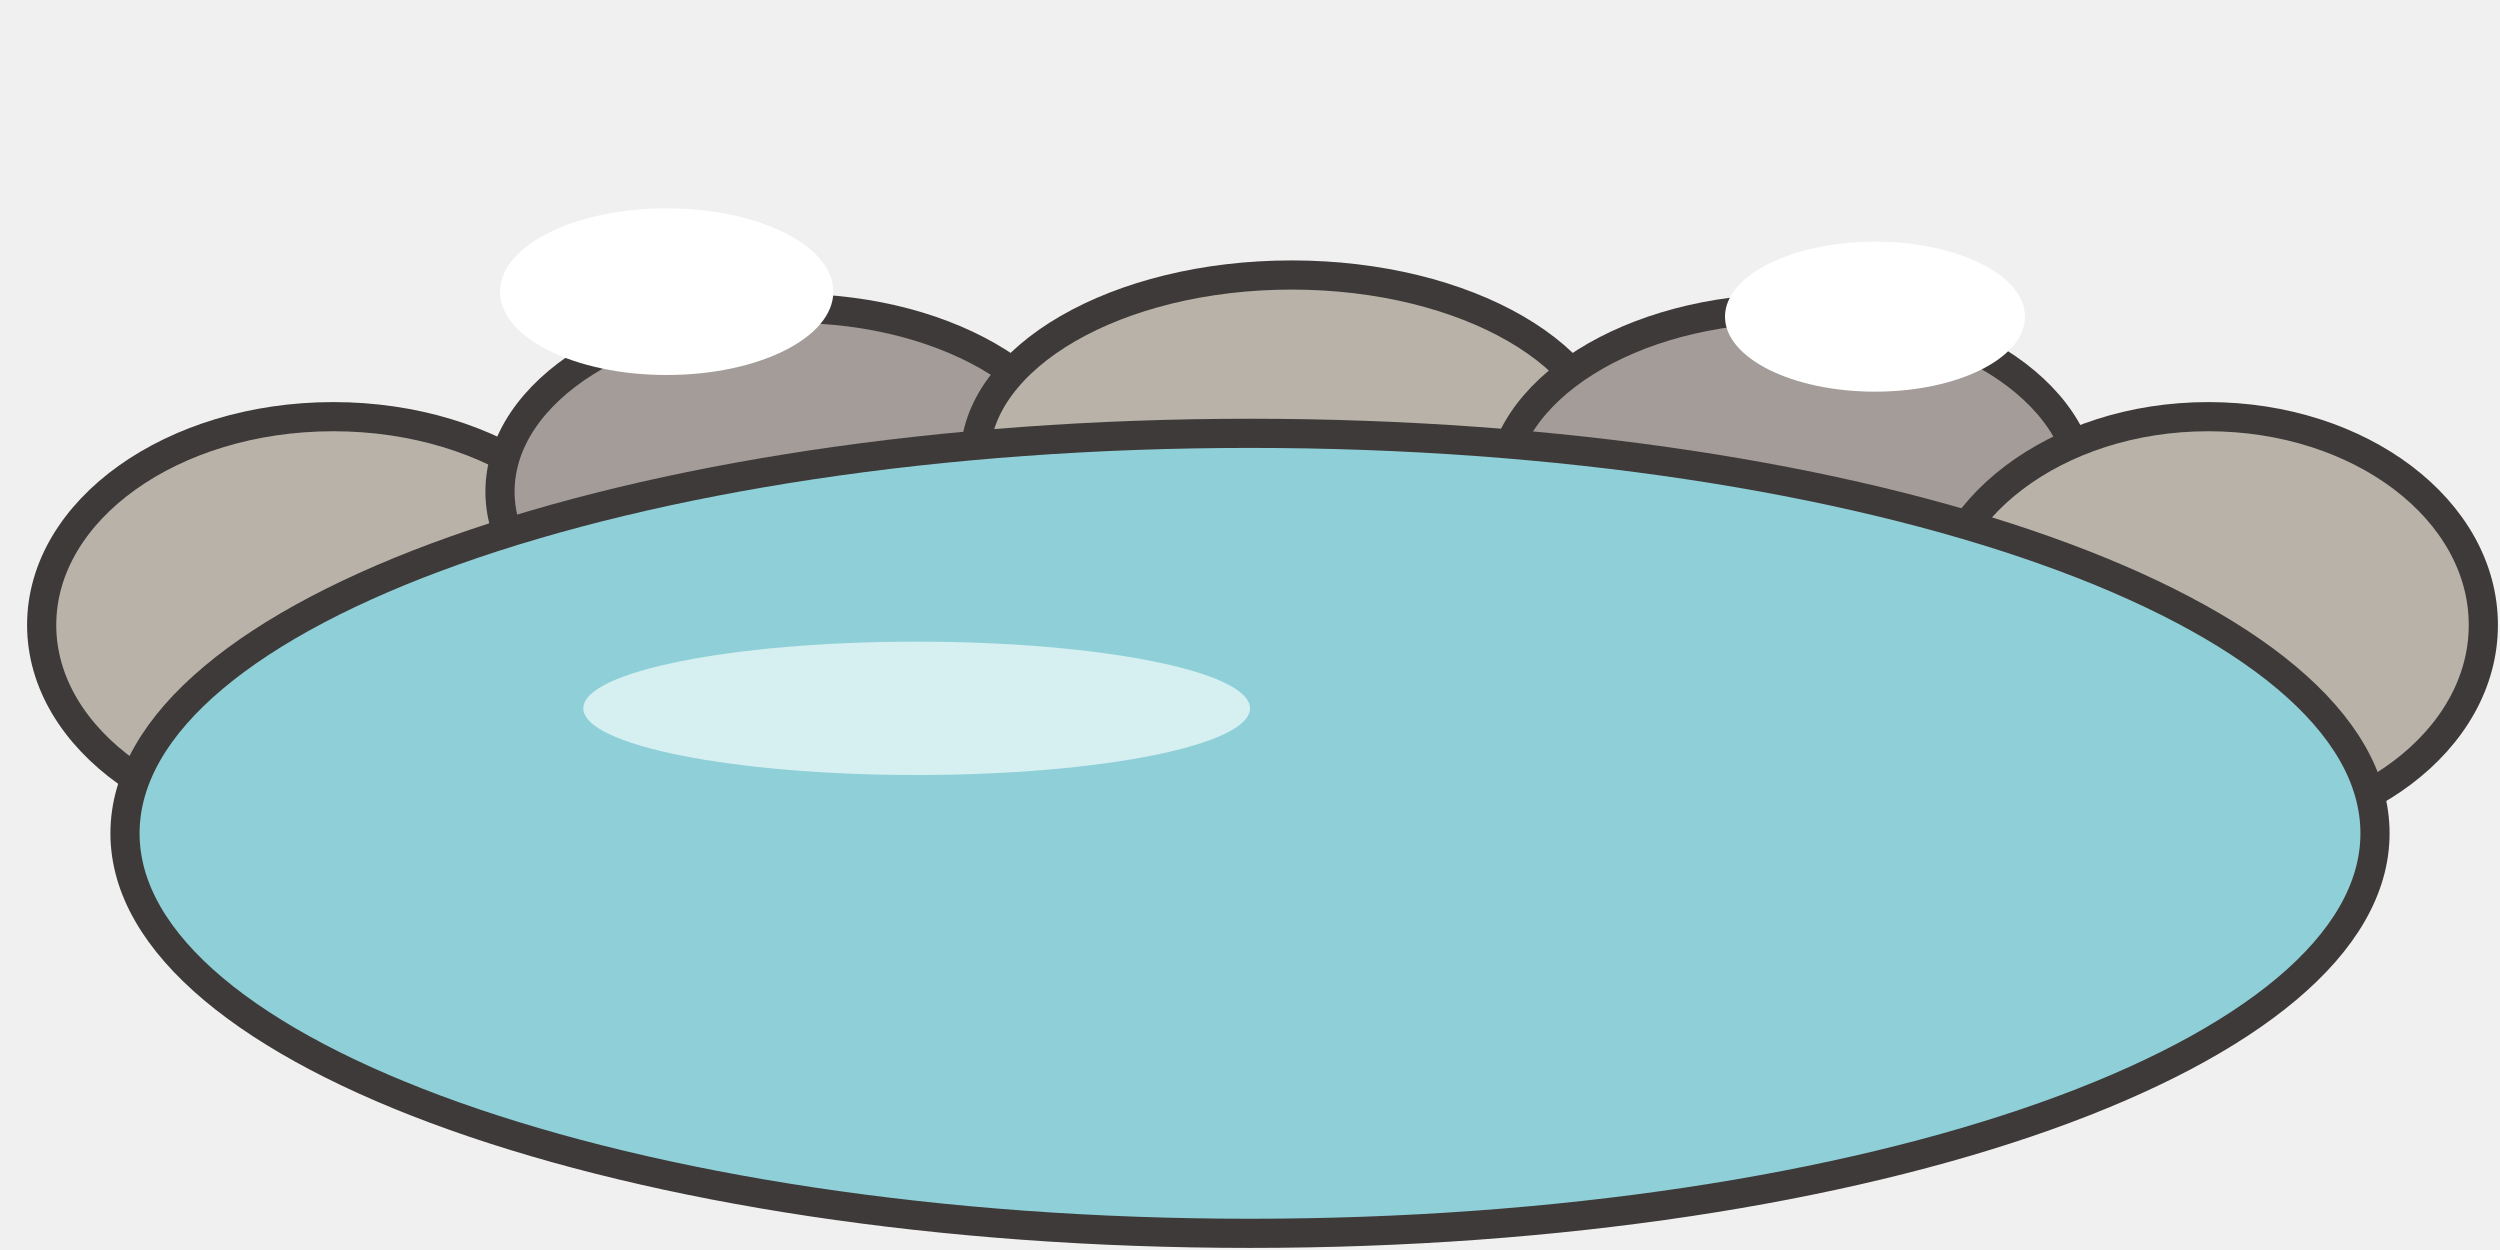
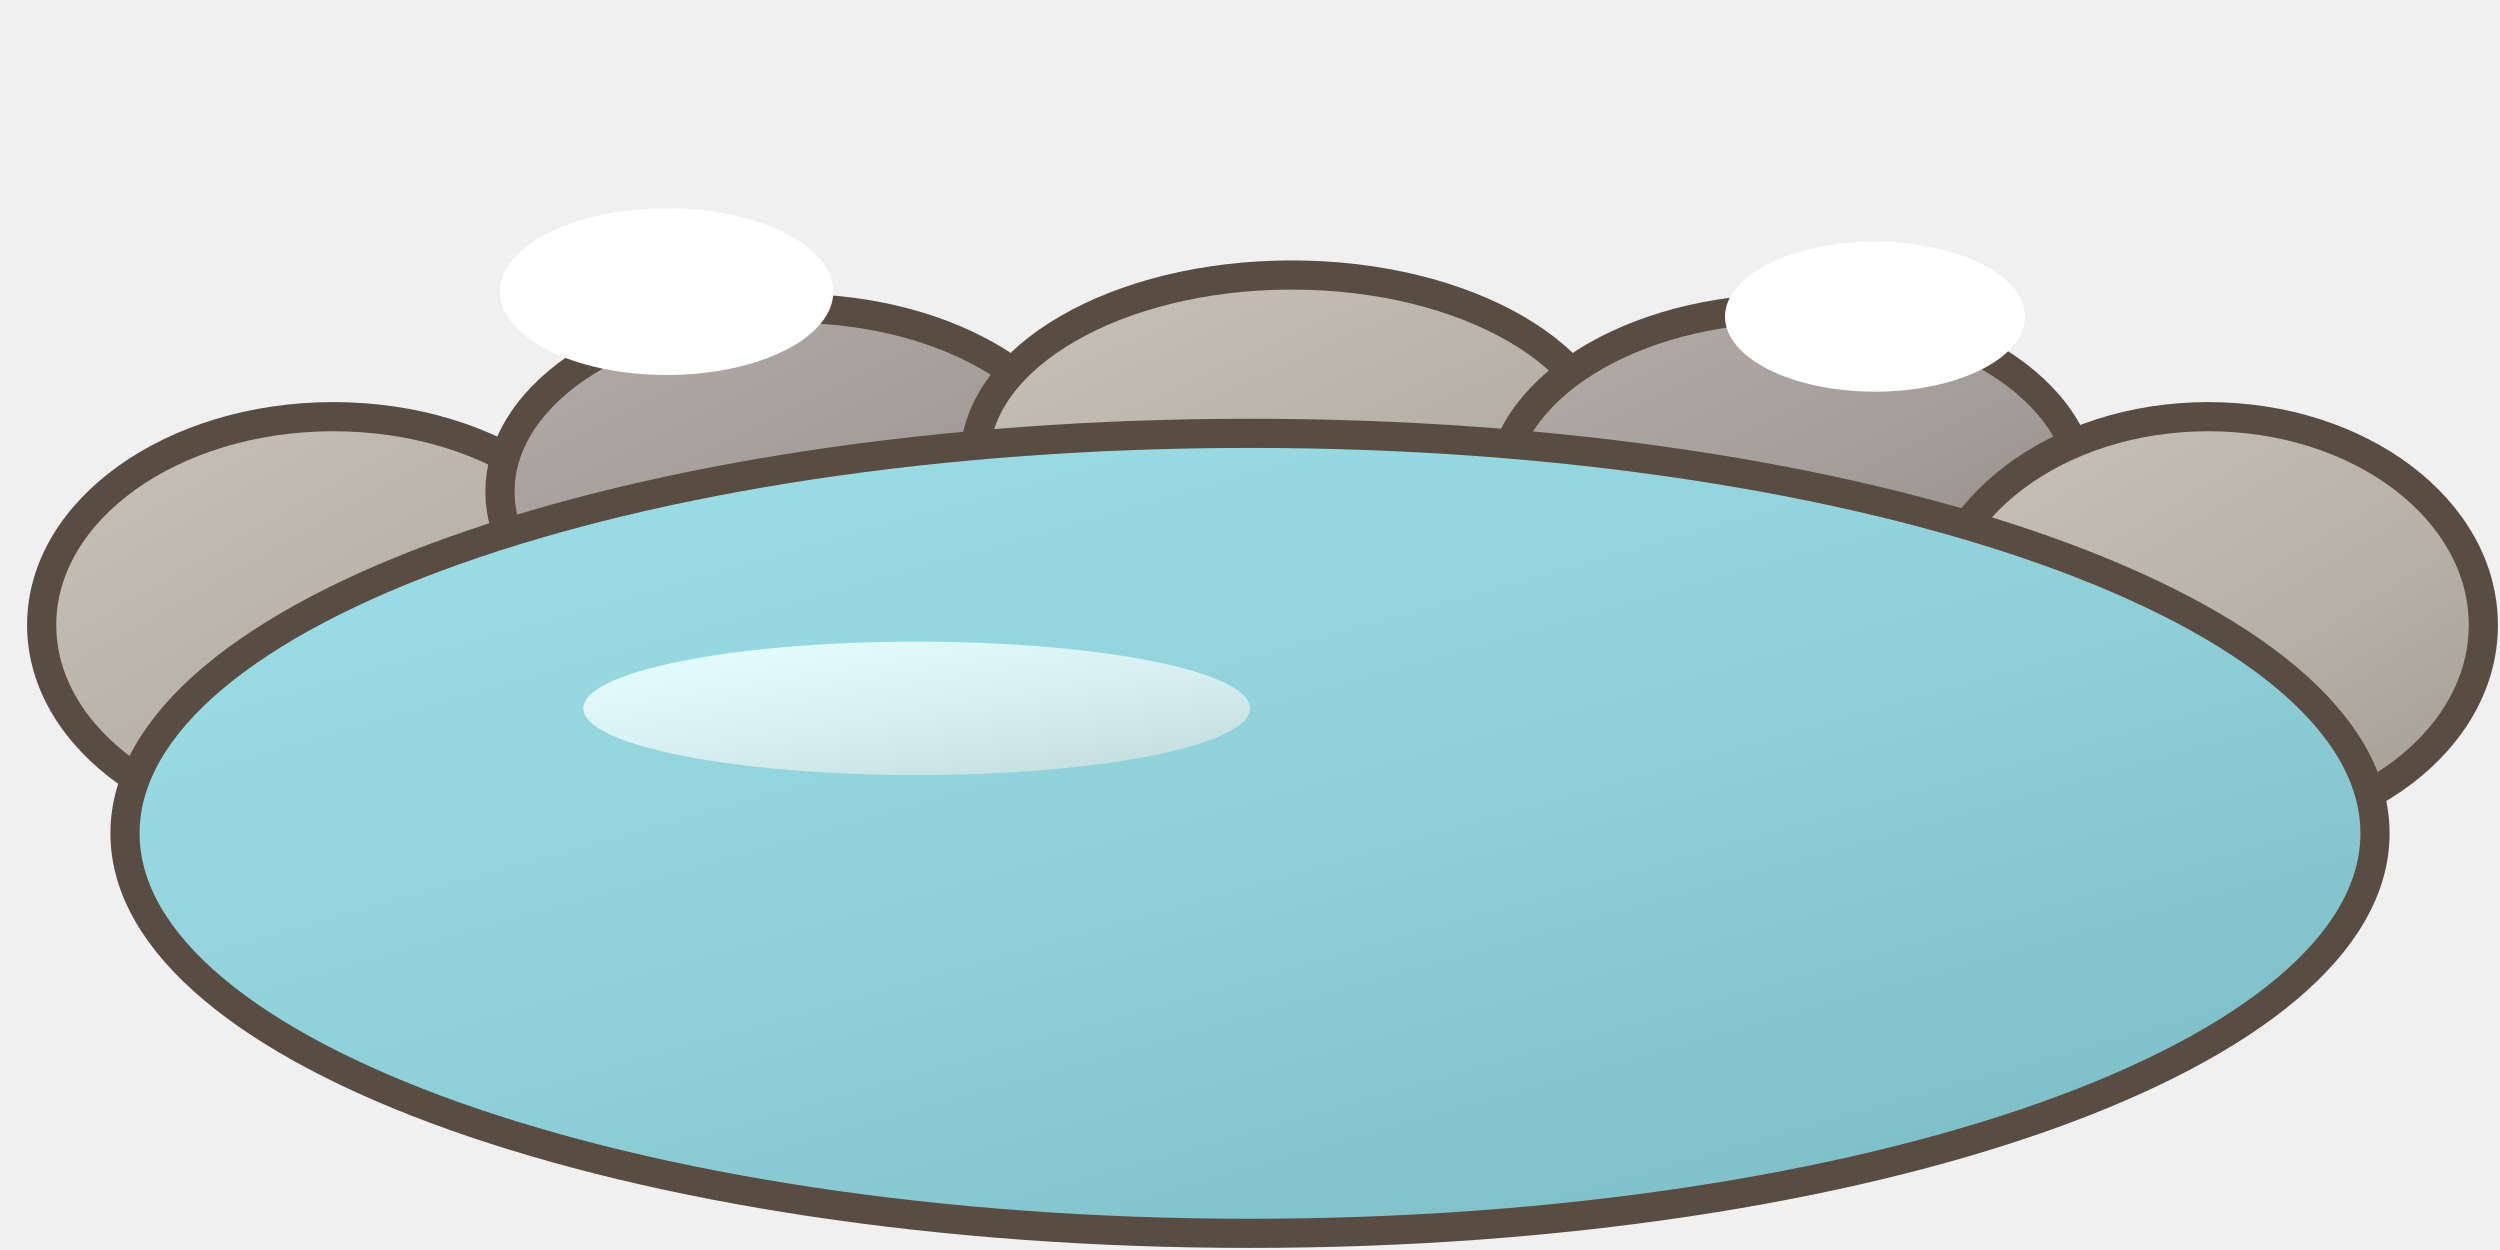
<svg xmlns="http://www.w3.org/2000/svg" viewBox="0 0 600 300" width="600" height="300">
-   <g stroke="#3E3A39" stroke-width="7" stroke-linejoin="round">
-     <ellipse cx="80" cy="150" rx="70" ry="50" fill="#B8B2A8" />
-     <ellipse cx="190" cy="118" rx="70" ry="44" fill="#A39C98" />
-     <ellipse cx="310" cy="110" rx="76" ry="44" fill="#B8B2A8" />
-     <ellipse cx="430" cy="118" rx="70" ry="44" fill="#A39C98" />
-     <ellipse cx="530" cy="150" rx="66" ry="50" fill="#B8B2A8" />
-     <ellipse cx="300" cy="200" rx="270" ry="96" fill="#8FD0D8" />
+   <defs>
+     <linearGradient id="pigment0" x1="0" y1="0" x2=".8" y2="1">
+       <stop stop-color="#c8c2b8" />
+       <stop offset=".58" stop-color="#B8B2A8" />
+       <stop offset="1" stop-color="#a6a096" />
+     </linearGradient>
+     <linearGradient id="pigment1" x1="0" y1="0" x2=".8" y2="1">
+       <stop stop-color="#b3aca8" />
+       <stop offset=".58" stop-color="#A39C98" />
+       <stop offset="1" stop-color="#918a86" />
+     </linearGradient>
+     <linearGradient id="pigment2" x1="0" y1="0" x2=".8" y2="1">
+       <stop stop-color="#9fe0e8" />
+       <stop offset=".58" stop-color="#8FD0D8" />
+       <stop offset="1" stop-color="#7dbec6" />
+     </linearGradient>
+     <linearGradient id="pigment3" x1="0" y1="0" x2=".8" y2="1">
+       <stop stop-color="#e6ffff" />
+       <stop offset=".58" stop-color="#D6F0F2" />
+       <stop offset="1" stop-color="#c4dee0" />
+     </linearGradient>
+   </defs>
+   <g stroke="#594C43" stroke-width="7" stroke-linejoin="round">
+     <ellipse cx="80" cy="150" rx="70" ry="50" fill="url(#pigment0)" />
+     <ellipse cx="190" cy="118" rx="70" ry="44" fill="url(#pigment1)" />
+     <ellipse cx="310" cy="110" rx="76" ry="44" fill="url(#pigment0)" />
+     <ellipse cx="430" cy="118" rx="70" ry="44" fill="url(#pigment1)" />
+     <ellipse cx="530" cy="150" rx="66" ry="50" fill="url(#pigment0)" />
+     <ellipse cx="300" cy="200" rx="270" ry="96" fill="url(#pigment2)" />
  </g>
-   <ellipse cx="220" cy="170" rx="80" ry="16" fill="#D6F0F2" />
+   <ellipse cx="220" cy="170" rx="80" ry="16" fill="url(#pigment3)" />
  <ellipse cx="160" cy="70" rx="40" ry="20" fill="#FFFFFF" />
  <ellipse cx="450" cy="76" rx="36" ry="18" fill="#FFFFFF" />
</svg>
